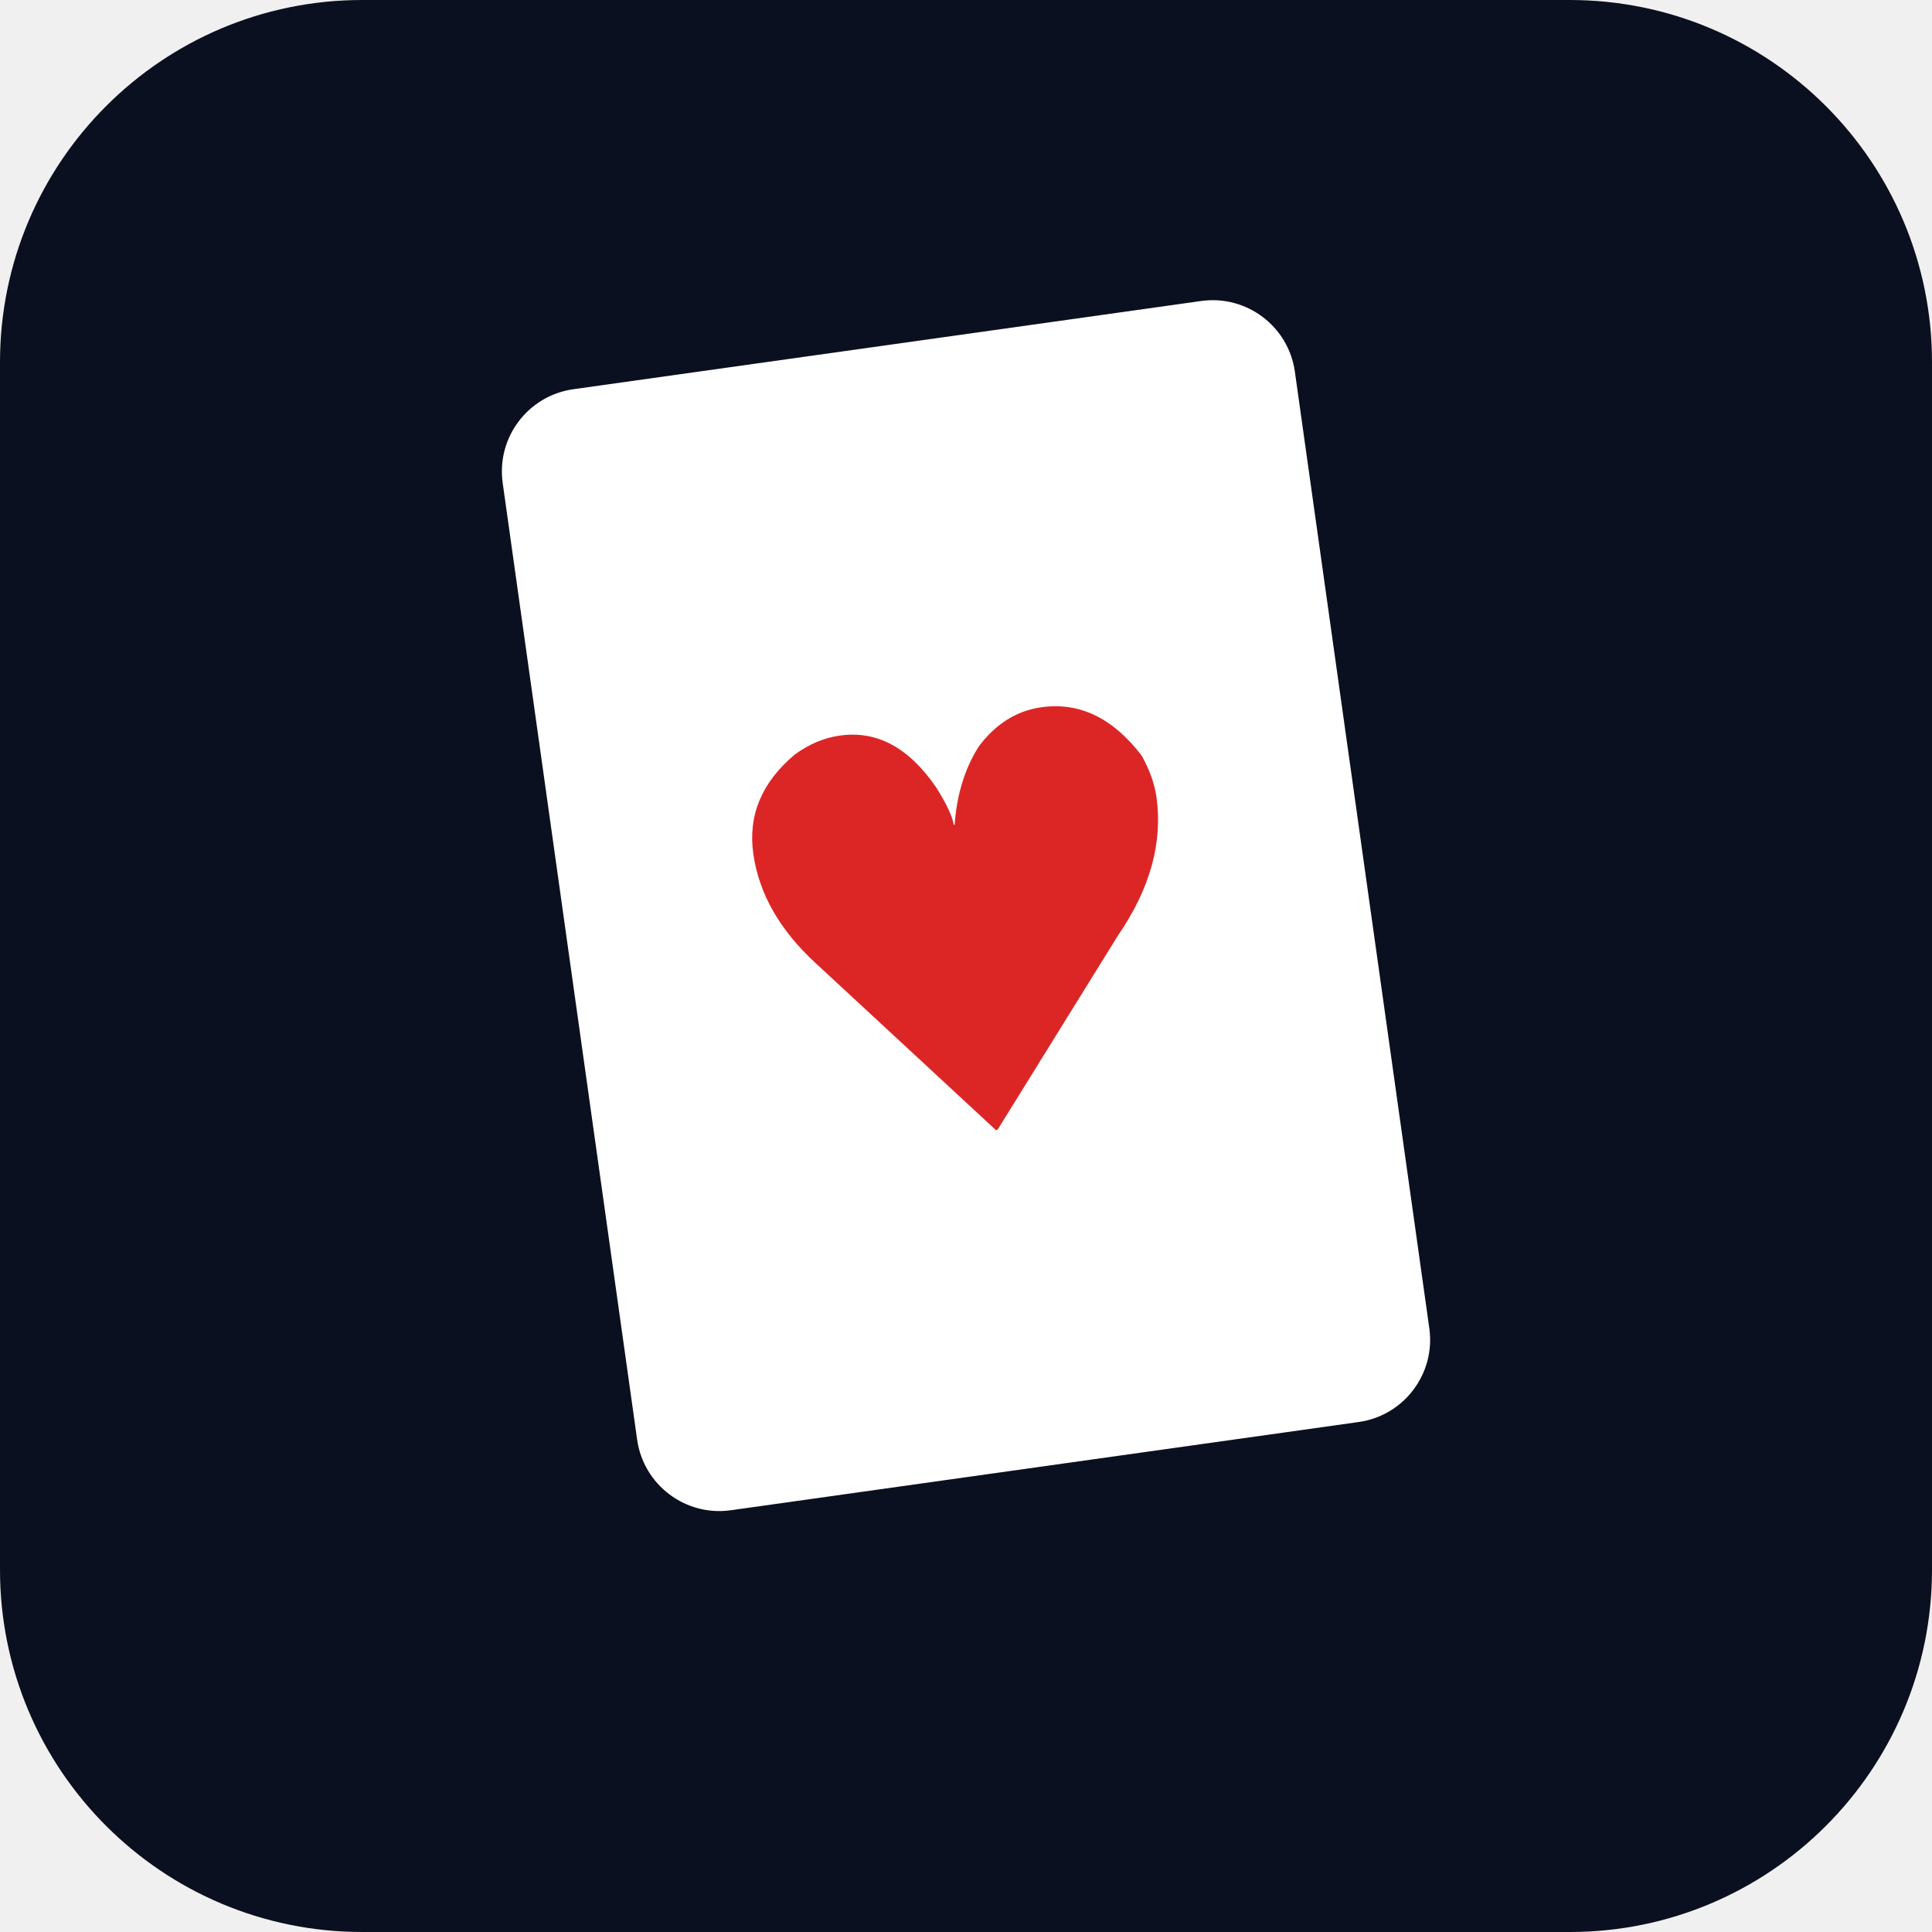
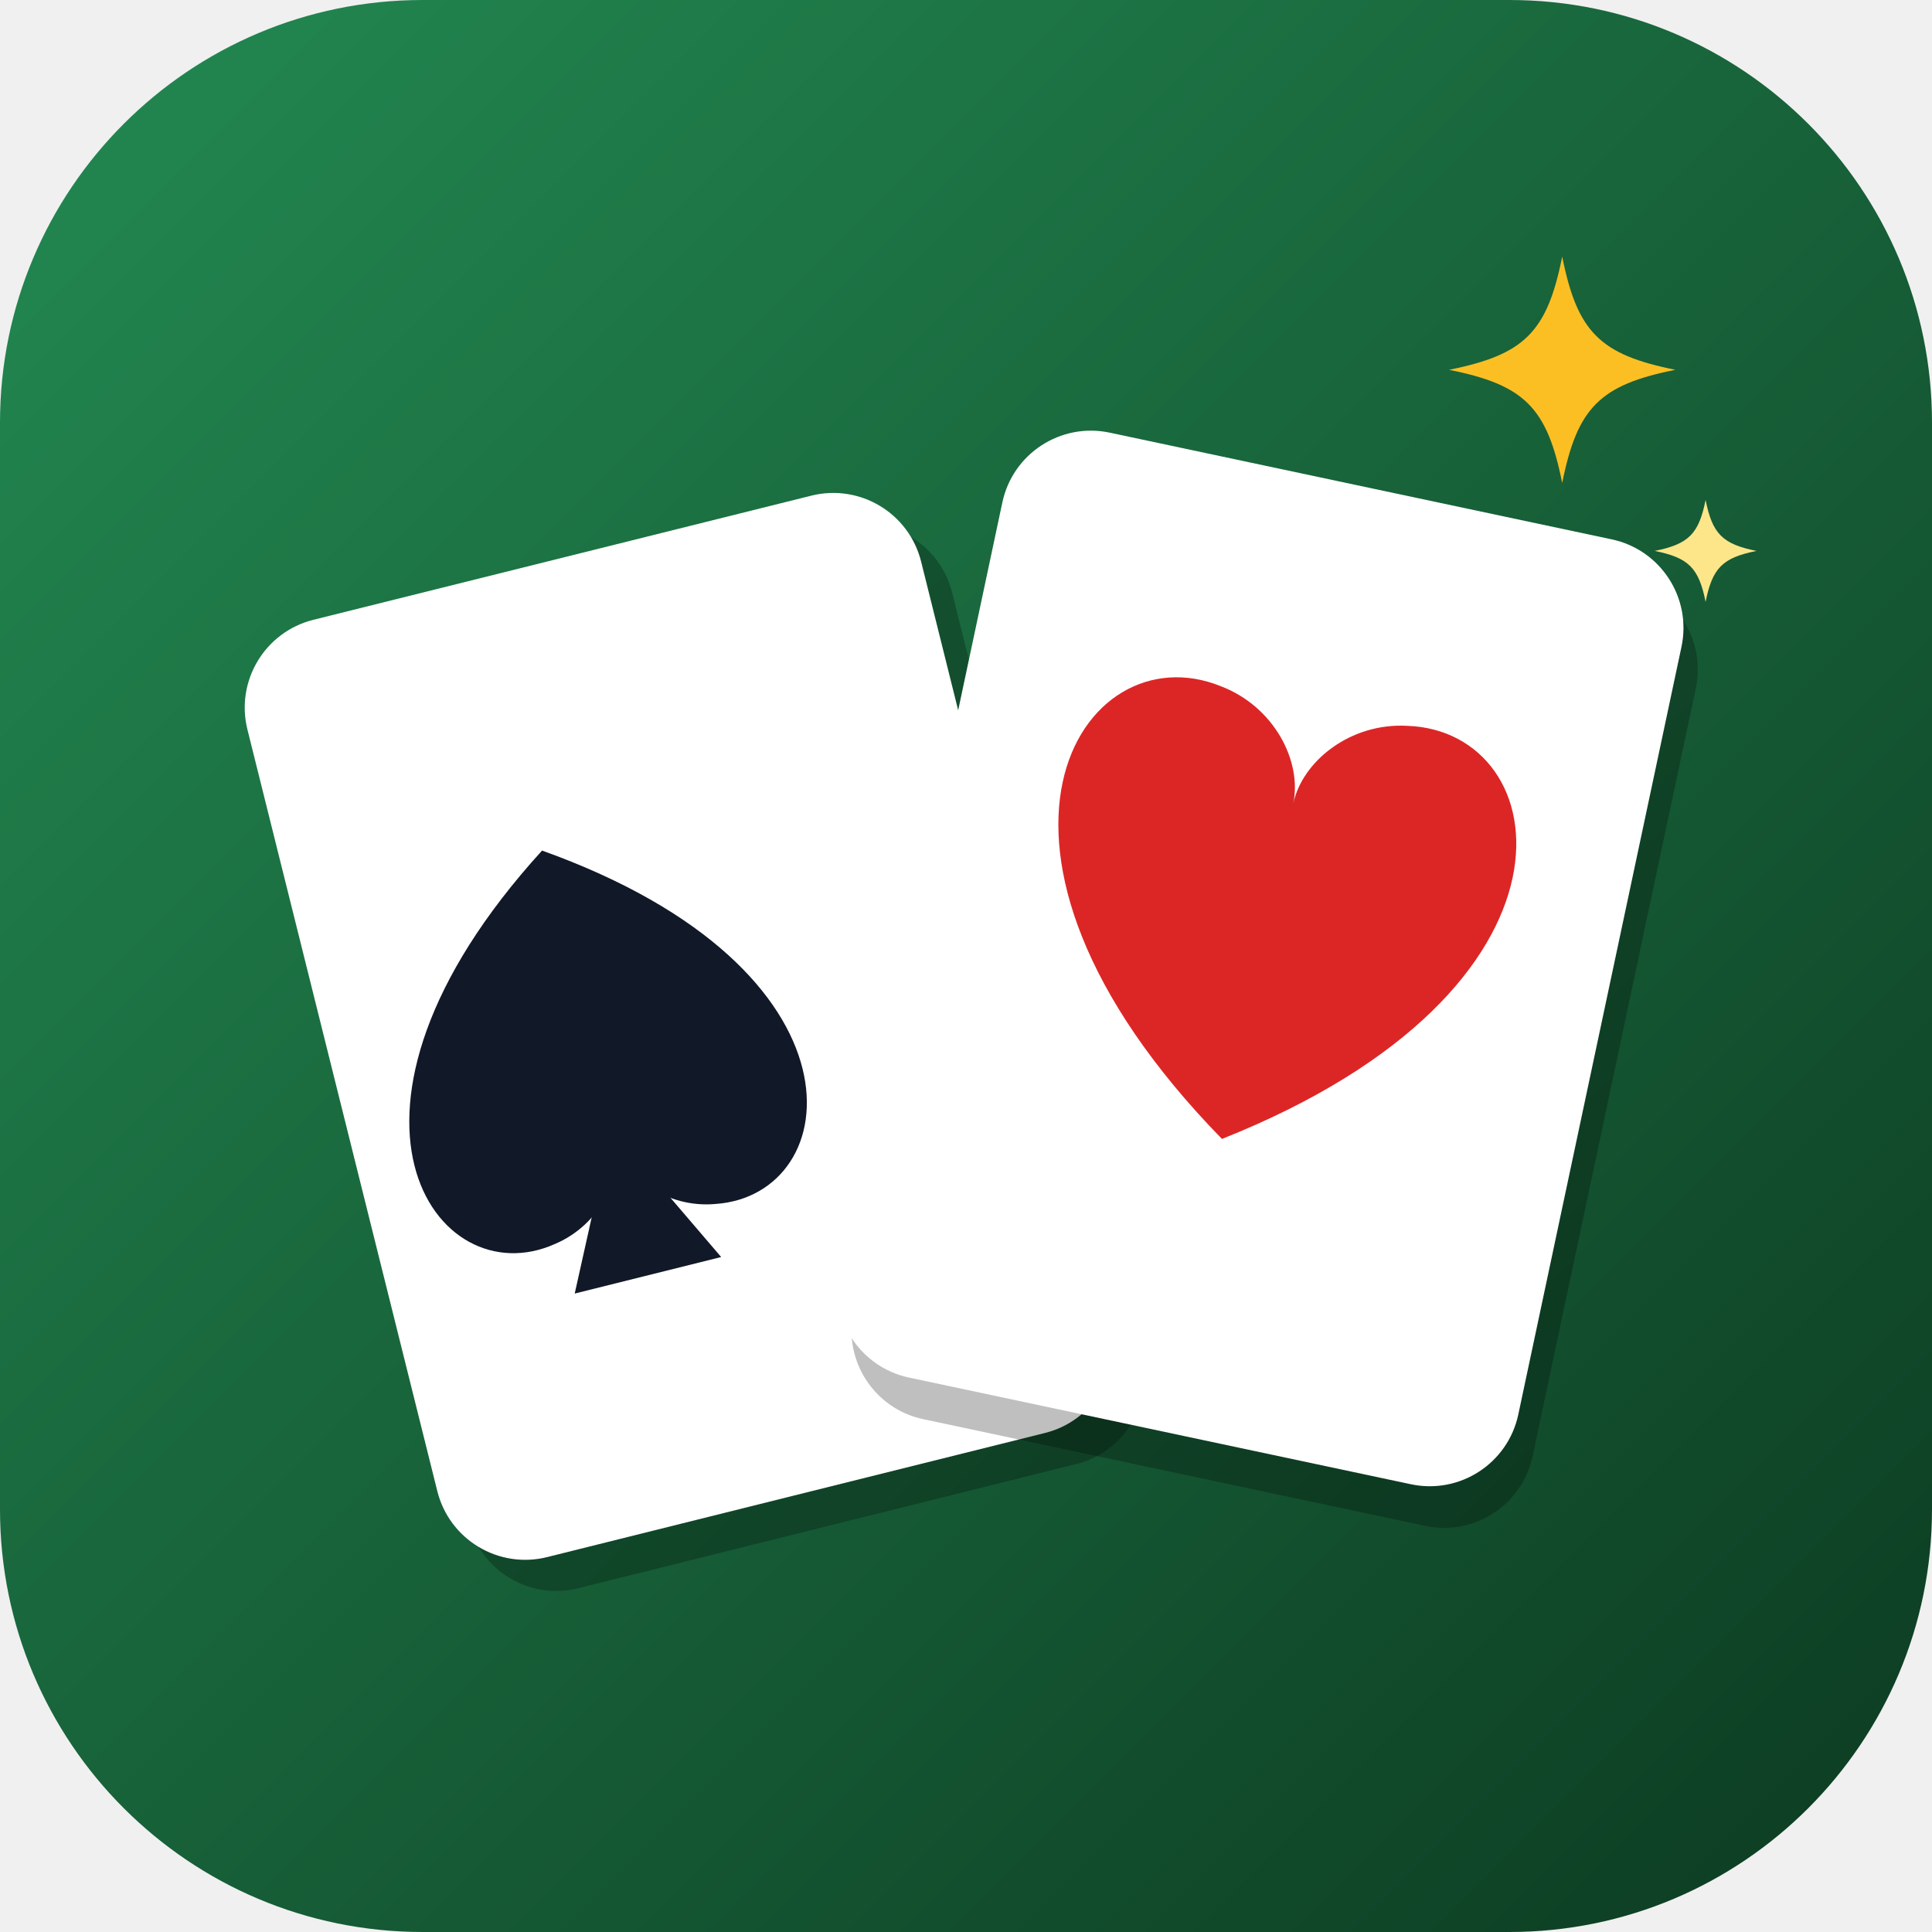
- <svg xmlns="http://www.w3.org/2000/svg" viewBox="0 0 512 512">
-   <rect width="512" height="512" rx="96" fill="#0b1020" />
-   <rect x="150" y="90" width="212" height="300" rx="22" fill="#fff" transform="rotate(-8 256 240)" />
-   <text x="256" y="300" font-family="system-ui, sans-serif" font-size="150" font-weight="700" text-anchor="middle" fill="#dc2626" transform="rotate(-8 256 240)">♥</text>
+ <svg xmlns="http://www.w3.org/2000/svg" viewBox="0 0 512 512" role="img" aria-label="iMakeGames">
+   <defs>
+     <linearGradient id="felt" x1="0" y1="0" x2="1" y2="1">
+       <stop offset="0" stop-color="#238a52" />
+       <stop offset="1" stop-color="#0c3a21" />
+     </linearGradient>
+     <path id="heart" d="M0 46C-78-6-56-62-22-56-9-54 0-43 0-33 0-43 9-54 22-56 56-62 78-6 0 46Z" />
+     <path id="spark" d="M0-30C4-10 10-4 30 0 10 4 4 10 0 30-4 10-10 4-30 0-10-4-4-10 0-30Z" />
+   </defs>
+   <rect width="512" height="512" rx="112" fill="url(#felt)" />
+   <g transform="translate(180 272) rotate(-14)">
+     <rect x="-86" y="-118" width="184" height="256" rx="24" fill="#000" opacity=".25" />
+     <rect x="-92" y="-128" width="184" height="256" rx="24" fill="#fff" />
+     <g transform="translate(-24 -8) scale(1)" fill="#111827">
+       <use href="#heart" transform="scale(1 -1)" />
+       <path d="M-20 70L20 70 0 30Z" />
+     </g>
+   </g>
+   <g transform="translate(334 254) rotate(12)">
+     <rect x="-86" y="-118" width="184" height="256" rx="24" fill="#000" opacity=".25" />
+     <rect x="-92" y="-128" width="184" height="256" rx="24" fill="#fff" />
+     <use href="#heart" transform="translate(0 -4) scale(1.15)" fill="#dc2626" />
+   </g>
+   <use href="#spark" transform="translate(414 98)" fill="#fbbf24" />
+   <use href="#spark" transform="translate(452 146) scale(.45)" fill="#fde68a" />
</svg>
